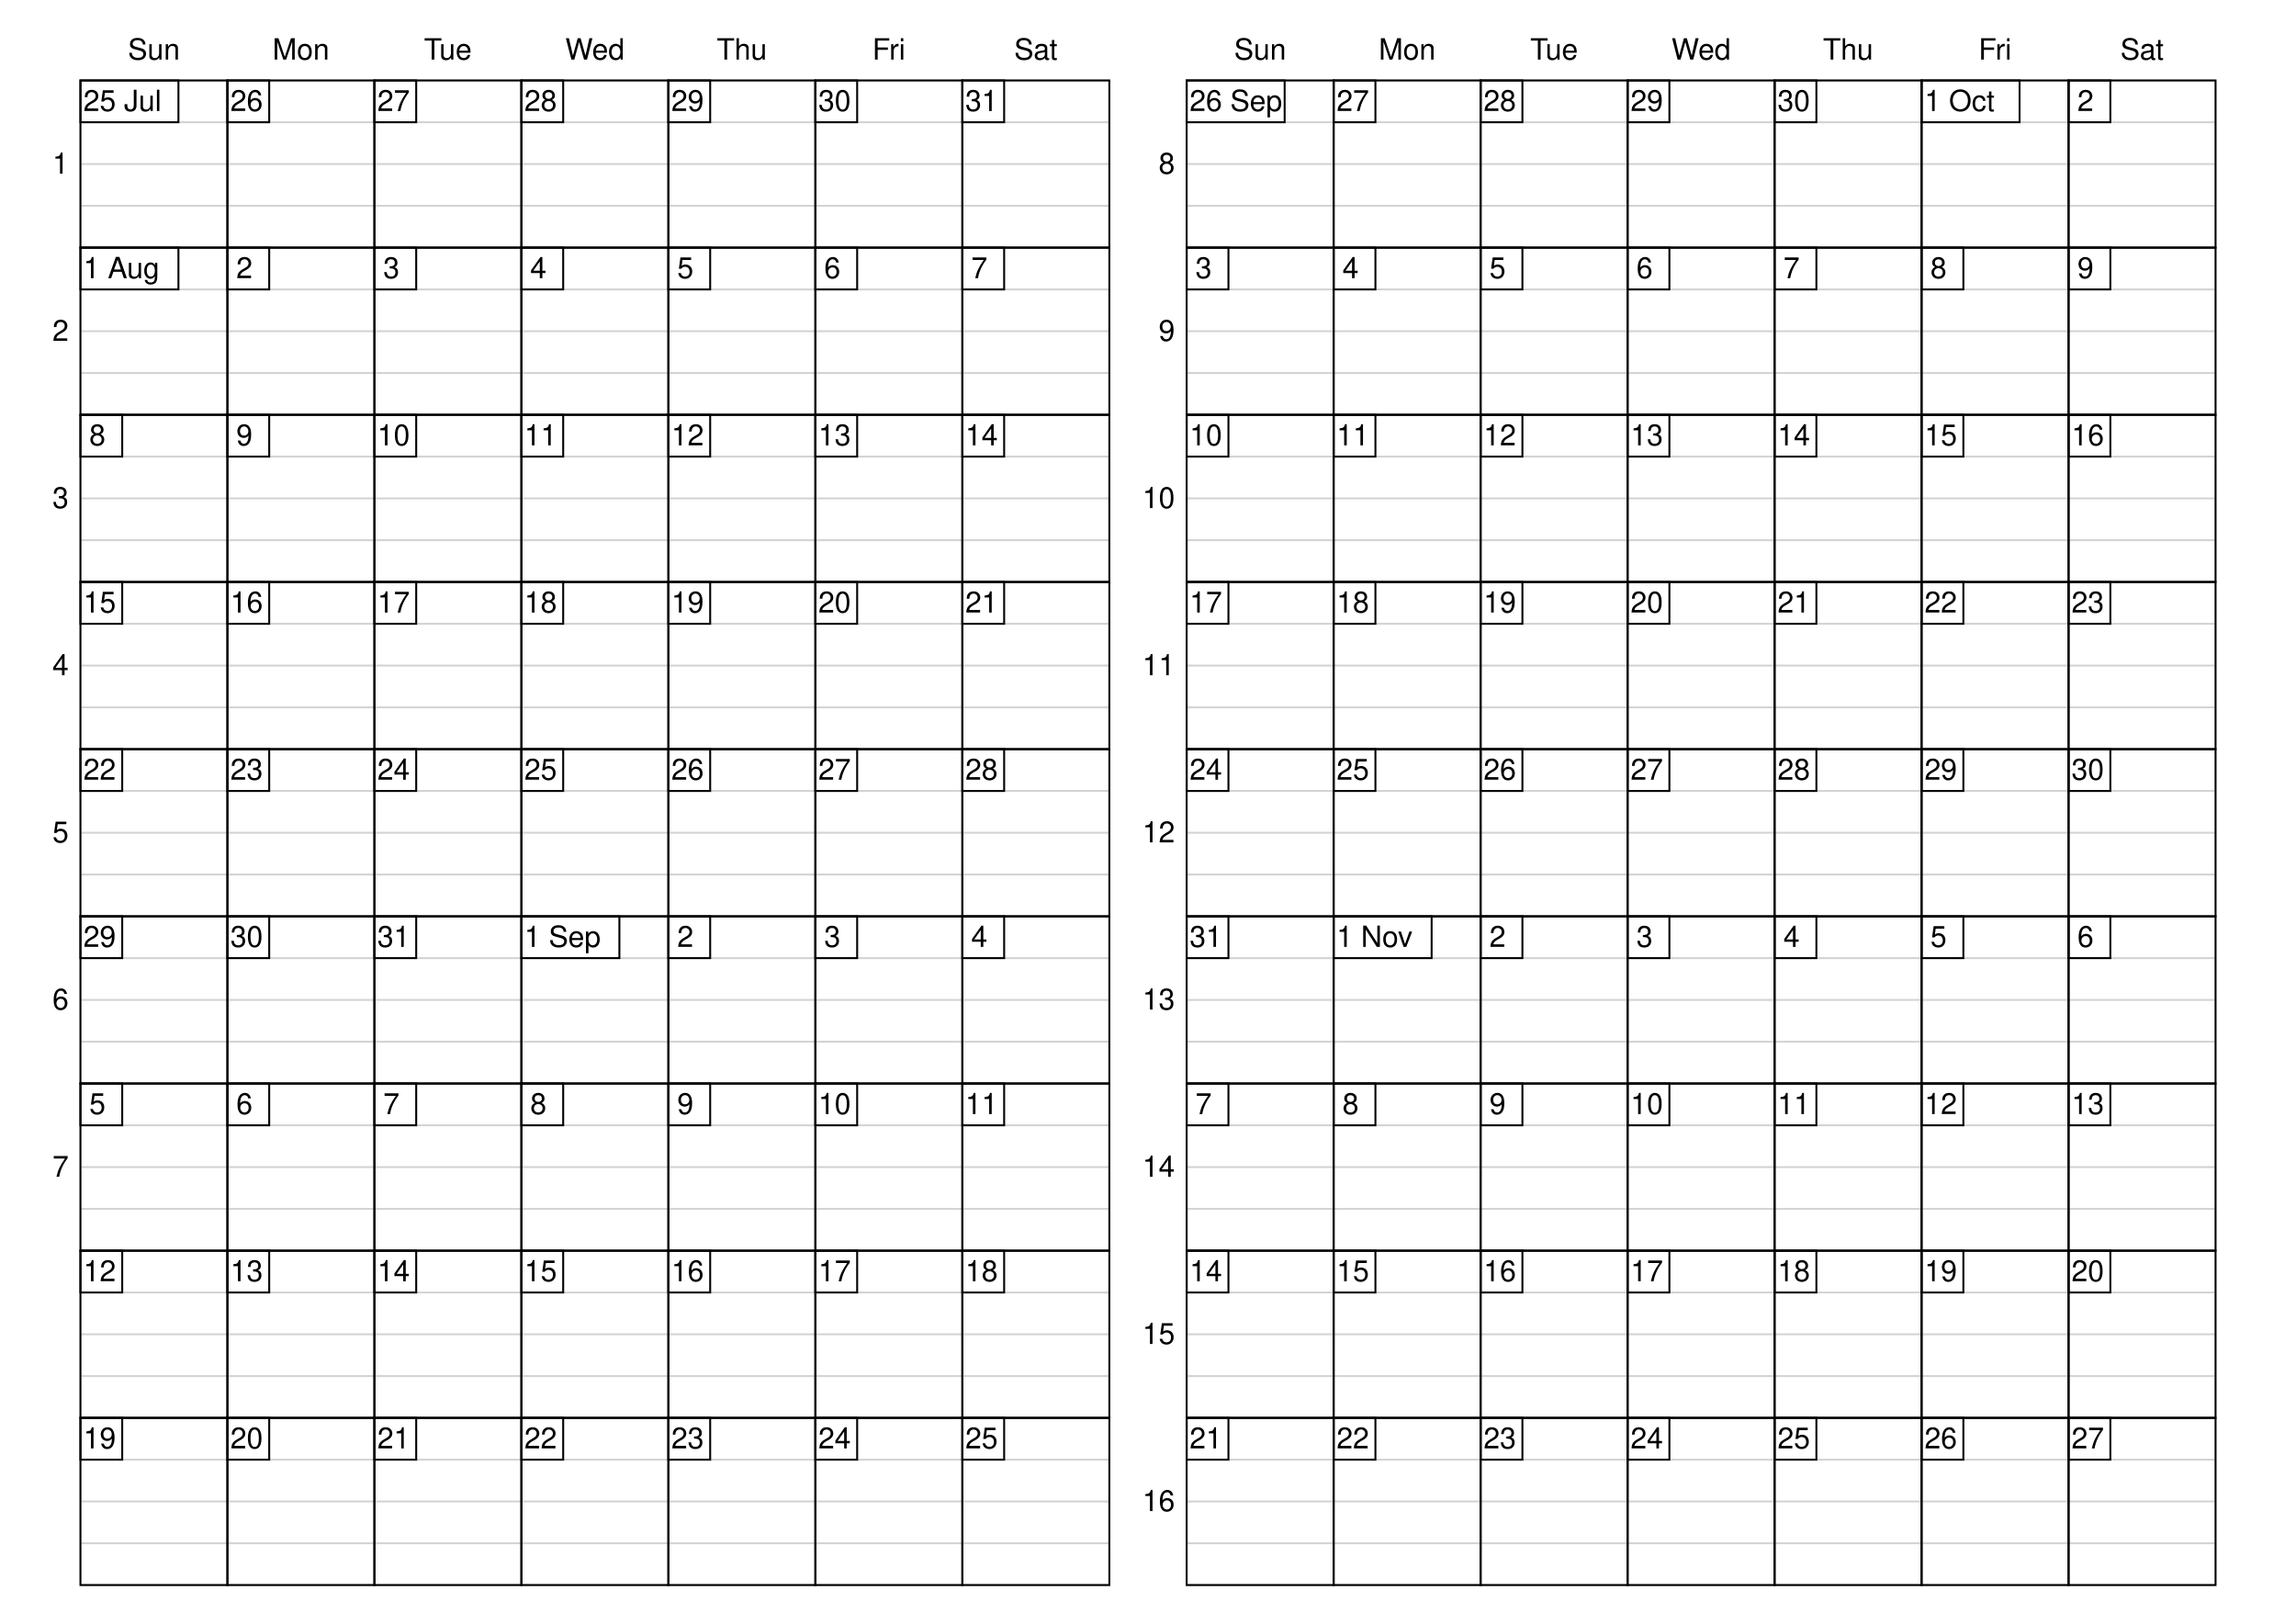
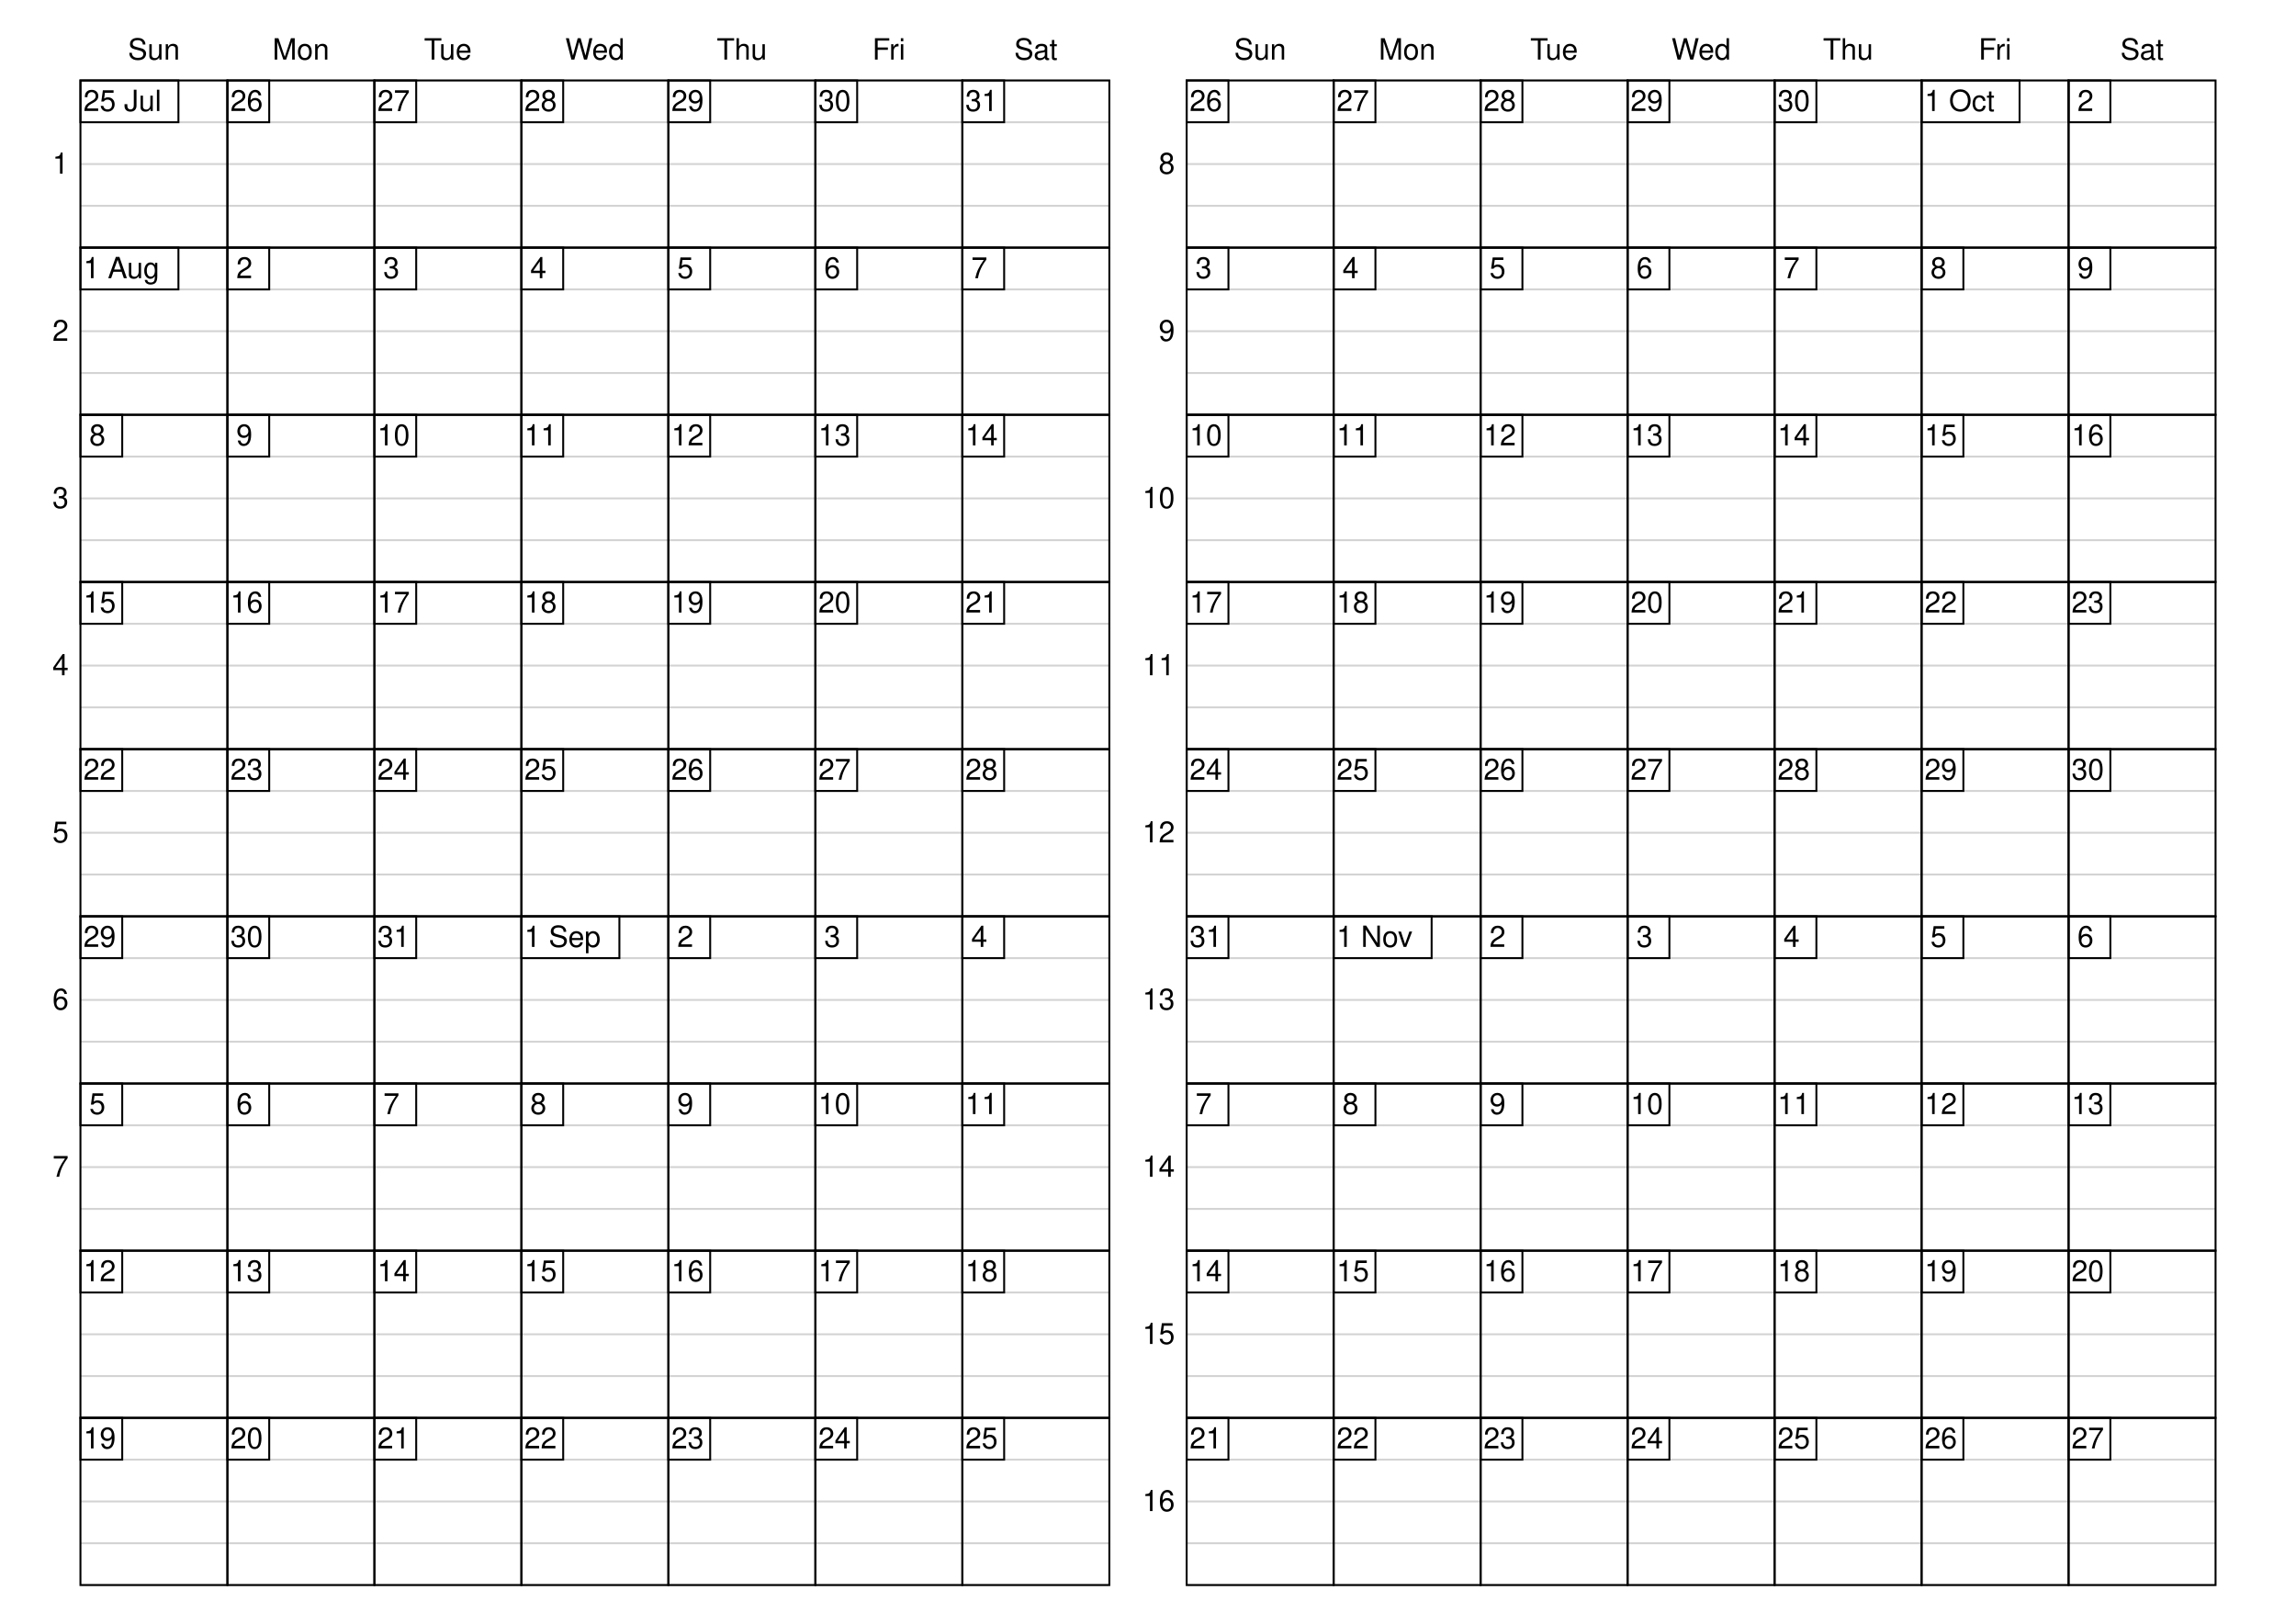
<svg xmlns="http://www.w3.org/2000/svg" baseProfile="full" height="840.0" version="1.1" width="1188.0">
  <defs />
  <line stroke="lightgrey" x1="41.622" x2="574.0" y1="41.622" y2="41.622" />
  <line stroke="lightgrey" x1="41.622" x2="574.0" y1="63.243" y2="63.243" />
  <line stroke="lightgrey" x1="41.622" x2="574.0" y1="84.865" y2="84.865" />
  <line stroke="lightgrey" x1="41.622" x2="574.0" y1="106.486" y2="106.486" />
  <line stroke="lightgrey" x1="41.622" x2="574.0" y1="128.108" y2="128.108" />
  <line stroke="lightgrey" x1="41.622" x2="574.0" y1="149.73" y2="149.73" />
  <line stroke="lightgrey" x1="41.622" x2="574.0" y1="171.351" y2="171.351" />
  <line stroke="lightgrey" x1="41.622" x2="574.0" y1="192.973" y2="192.973" />
  <line stroke="lightgrey" x1="41.622" x2="574.0" y1="214.595" y2="214.595" />
  <line stroke="lightgrey" x1="41.622" x2="574.0" y1="236.216" y2="236.216" />
  <line stroke="lightgrey" x1="41.622" x2="574.0" y1="257.838" y2="257.838" />
  <line stroke="lightgrey" x1="41.622" x2="574.0" y1="279.459" y2="279.459" />
  <line stroke="lightgrey" x1="41.622" x2="574.0" y1="301.081" y2="301.081" />
  <line stroke="lightgrey" x1="41.622" x2="574.0" y1="322.703" y2="322.703" />
  <line stroke="lightgrey" x1="41.622" x2="574.0" y1="344.324" y2="344.324" />
  <line stroke="lightgrey" x1="41.622" x2="574.0" y1="365.946" y2="365.946" />
  <line stroke="lightgrey" x1="41.622" x2="574.0" y1="387.568" y2="387.568" />
  <line stroke="lightgrey" x1="41.622" x2="574.0" y1="409.189" y2="409.189" />
  <line stroke="lightgrey" x1="41.622" x2="574.0" y1="430.811" y2="430.811" />
  <line stroke="lightgrey" x1="41.622" x2="574.0" y1="452.432" y2="452.432" />
  <line stroke="lightgrey" x1="41.622" x2="574.0" y1="474.054" y2="474.054" />
  <line stroke="lightgrey" x1="41.622" x2="574.0" y1="495.676" y2="495.676" />
  <line stroke="lightgrey" x1="41.622" x2="574.0" y1="517.297" y2="517.297" />
  <line stroke="lightgrey" x1="41.622" x2="574.0" y1="538.919" y2="538.919" />
  <line stroke="lightgrey" x1="41.622" x2="574.0" y1="560.541" y2="560.541" />
  <line stroke="lightgrey" x1="41.622" x2="574.0" y1="582.162" y2="582.162" />
  <line stroke="lightgrey" x1="41.622" x2="574.0" y1="603.784" y2="603.784" />
  <line stroke="lightgrey" x1="41.622" x2="574.0" y1="625.405" y2="625.405" />
  <line stroke="lightgrey" x1="41.622" x2="574.0" y1="647.027" y2="647.027" />
  <line stroke="lightgrey" x1="41.622" x2="574.0" y1="668.649" y2="668.649" />
  <line stroke="lightgrey" x1="41.622" x2="574.0" y1="690.27" y2="690.27" />
  <line stroke="lightgrey" x1="41.622" x2="574.0" y1="711.892" y2="711.892" />
  <line stroke="lightgrey" x1="41.622" x2="574.0" y1="733.514" y2="733.514" />
  <line stroke="lightgrey" x1="41.622" x2="574.0" y1="755.135" y2="755.135" />
  <line stroke="lightgrey" x1="41.622" x2="574.0" y1="776.757" y2="776.757" />
  <line stroke="lightgrey" x1="41.622" x2="574.0" y1="798.378" y2="798.378" />
  <line stroke="lightgrey" x1="41.622" x2="574.0" y1="820" y2="820" />
  <rect fill="none" height="86.486" stroke="black" width="76.054" x="41.622" y="41.622" />
  <text fill="black" font-family="Helvetica" font-size="15.135" style="baseline-shift:-33%;text-anchor:end" x="35.537" y="84.865">1</text>
  <text fill="black" font-family="Helvetica" font-size="15.135" style="baseline-shift-33%;text-anchor:middle" x="79.649" y="30.811">Sun</text>
  <rect fill="none" height="21.622" stroke="black" width="50.703" x="41.622" y="41.622" />
  <text fill="black" font-family="Helvetica" font-size="15.135" style="baseline-shift:-33%" x="43.143" y="52.432">25 Jul</text>
  <rect fill="none" height="86.486" stroke="black" width="76.054" x="117.676" y="41.622" />
  <text fill="black" font-family="Helvetica" font-size="15.135" style="baseline-shift-33%;text-anchor:middle" x="155.703" y="30.811">Mon</text>
  <rect fill="none" height="21.622" stroke="black" width="21.622" x="117.676" y="41.622" />
  <text fill="black" font-family="Helvetica" font-size="15.135" style="baseline-shift:-33%" x="119.197" y="52.432">26</text>
  <rect fill="none" height="86.486" stroke="black" width="76.054" x="193.73" y="41.622" />
  <text fill="black" font-family="Helvetica" font-size="15.135" style="baseline-shift-33%;text-anchor:middle" x="231.757" y="30.811">Tue</text>
  <rect fill="none" height="21.622" stroke="black" width="21.622" x="193.73" y="41.622" />
  <text fill="black" font-family="Helvetica" font-size="15.135" style="baseline-shift:-33%" x="195.251" y="52.432">27</text>
  <rect fill="none" height="86.486" stroke="black" width="76.054" x="269.784" y="41.622" />
  <text fill="black" font-family="Helvetica" font-size="15.135" style="baseline-shift-33%;text-anchor:middle" x="307.811" y="30.811">Wed</text>
  <rect fill="none" height="21.622" stroke="black" width="21.622" x="269.784" y="41.622" />
  <text fill="black" font-family="Helvetica" font-size="15.135" style="baseline-shift:-33%" x="271.305" y="52.432">28</text>
  <rect fill="none" height="86.486" stroke="black" width="76.054" x="345.838" y="41.622" />
  <text fill="black" font-family="Helvetica" font-size="15.135" style="baseline-shift-33%;text-anchor:middle" x="383.865" y="30.811">Thu</text>
  <rect fill="none" height="21.622" stroke="black" width="21.622" x="345.838" y="41.622" />
  <text fill="black" font-family="Helvetica" font-size="15.135" style="baseline-shift:-33%" x="347.359" y="52.432">29</text>
  <rect fill="none" height="86.486" stroke="black" width="76.054" x="421.892" y="41.622" />
  <text fill="black" font-family="Helvetica" font-size="15.135" style="baseline-shift-33%;text-anchor:middle" x="459.919" y="30.811">Fri</text>
  <rect fill="none" height="21.622" stroke="black" width="21.622" x="421.892" y="41.622" />
  <text fill="black" font-family="Helvetica" font-size="15.135" style="baseline-shift:-33%" x="423.413" y="52.432">30</text>
  <rect fill="none" height="86.486" stroke="black" width="76.054" x="497.946" y="41.622" />
  <text fill="black" font-family="Helvetica" font-size="15.135" style="baseline-shift-33%;text-anchor:middle" x="535.973" y="30.811">Sat</text>
  <rect fill="none" height="21.622" stroke="black" width="21.622" x="497.946" y="41.622" />
  <text fill="black" font-family="Helvetica" font-size="15.135" style="baseline-shift:-33%" x="499.467" y="52.432">31</text>
  <rect fill="none" height="86.486" stroke="black" width="76.054" x="41.622" y="128.108" />
  <text fill="black" font-family="Helvetica" font-size="15.135" style="baseline-shift:-33%;text-anchor:end" x="35.537" y="171.351">2</text>
  <rect fill="none" height="21.622" stroke="black" width="50.703" x="41.622" y="128.108" />
  <text fill="black" font-family="Helvetica" font-size="15.135" style="baseline-shift:-33%" x="43.143" y="138.919">1 Aug</text>
  <rect fill="none" height="86.486" stroke="black" width="76.054" x="117.676" y="128.108" />
  <rect fill="none" height="21.622" stroke="black" width="21.622" x="117.676" y="128.108" />
  <text fill="black" font-family="Helvetica" font-size="15.135" style="baseline-shift:-33%" x="122.239" y="138.919">2</text>
  <rect fill="none" height="86.486" stroke="black" width="76.054" x="193.73" y="128.108" />
  <rect fill="none" height="21.622" stroke="black" width="21.622" x="193.73" y="128.108" />
  <text fill="black" font-family="Helvetica" font-size="15.135" style="baseline-shift:-33%" x="198.293" y="138.919">3</text>
  <rect fill="none" height="86.486" stroke="black" width="76.054" x="269.784" y="128.108" />
  <rect fill="none" height="21.622" stroke="black" width="21.622" x="269.784" y="128.108" />
  <text fill="black" font-family="Helvetica" font-size="15.135" style="baseline-shift:-33%" x="274.347" y="138.919">4</text>
  <rect fill="none" height="86.486" stroke="black" width="76.054" x="345.838" y="128.108" />
  <rect fill="none" height="21.622" stroke="black" width="21.622" x="345.838" y="128.108" />
  <text fill="black" font-family="Helvetica" font-size="15.135" style="baseline-shift:-33%" x="350.401" y="138.919">5</text>
  <rect fill="none" height="86.486" stroke="black" width="76.054" x="421.892" y="128.108" />
  <rect fill="none" height="21.622" stroke="black" width="21.622" x="421.892" y="128.108" />
  <text fill="black" font-family="Helvetica" font-size="15.135" style="baseline-shift:-33%" x="426.455" y="138.919">6</text>
  <rect fill="none" height="86.486" stroke="black" width="76.054" x="497.946" y="128.108" />
  <rect fill="none" height="21.622" stroke="black" width="21.622" x="497.946" y="128.108" />
  <text fill="black" font-family="Helvetica" font-size="15.135" style="baseline-shift:-33%" x="502.509" y="138.919">7</text>
  <rect fill="none" height="86.486" stroke="black" width="76.054" x="41.622" y="214.595" />
  <text fill="black" font-family="Helvetica" font-size="15.135" style="baseline-shift:-33%;text-anchor:end" x="35.537" y="257.838">3</text>
  <rect fill="none" height="21.622" stroke="black" width="21.622" x="41.622" y="214.595" />
  <text fill="black" font-family="Helvetica" font-size="15.135" style="baseline-shift:-33%" x="46.185" y="225.405">8</text>
  <rect fill="none" height="86.486" stroke="black" width="76.054" x="117.676" y="214.595" />
  <rect fill="none" height="21.622" stroke="black" width="21.622" x="117.676" y="214.595" />
  <text fill="black" font-family="Helvetica" font-size="15.135" style="baseline-shift:-33%" x="122.239" y="225.405">9</text>
  <rect fill="none" height="86.486" stroke="black" width="76.054" x="193.73" y="214.595" />
  <rect fill="none" height="21.622" stroke="black" width="21.622" x="193.73" y="214.595" />
  <text fill="black" font-family="Helvetica" font-size="15.135" style="baseline-shift:-33%" x="195.251" y="225.405">10</text>
  <rect fill="none" height="86.486" stroke="black" width="76.054" x="269.784" y="214.595" />
  <rect fill="none" height="21.622" stroke="black" width="21.622" x="269.784" y="214.595" />
  <text fill="black" font-family="Helvetica" font-size="15.135" style="baseline-shift:-33%" x="271.305" y="225.405">11</text>
  <rect fill="none" height="86.486" stroke="black" width="76.054" x="345.838" y="214.595" />
  <rect fill="none" height="21.622" stroke="black" width="21.622" x="345.838" y="214.595" />
  <text fill="black" font-family="Helvetica" font-size="15.135" style="baseline-shift:-33%" x="347.359" y="225.405">12</text>
  <rect fill="none" height="86.486" stroke="black" width="76.054" x="421.892" y="214.595" />
  <rect fill="none" height="21.622" stroke="black" width="21.622" x="421.892" y="214.595" />
  <text fill="black" font-family="Helvetica" font-size="15.135" style="baseline-shift:-33%" x="423.413" y="225.405">13</text>
  <rect fill="none" height="86.486" stroke="black" width="76.054" x="497.946" y="214.595" />
  <rect fill="none" height="21.622" stroke="black" width="21.622" x="497.946" y="214.595" />
  <text fill="black" font-family="Helvetica" font-size="15.135" style="baseline-shift:-33%" x="499.467" y="225.405">14</text>
  <rect fill="none" height="86.486" stroke="black" width="76.054" x="41.622" y="301.081" />
  <text fill="black" font-family="Helvetica" font-size="15.135" style="baseline-shift:-33%;text-anchor:end" x="35.537" y="344.324">4</text>
  <rect fill="none" height="21.622" stroke="black" width="21.622" x="41.622" y="301.081" />
  <text fill="black" font-family="Helvetica" font-size="15.135" style="baseline-shift:-33%" x="43.143" y="311.892">15</text>
  <rect fill="none" height="86.486" stroke="black" width="76.054" x="117.676" y="301.081" />
  <rect fill="none" height="21.622" stroke="black" width="21.622" x="117.676" y="301.081" />
  <text fill="black" font-family="Helvetica" font-size="15.135" style="baseline-shift:-33%" x="119.197" y="311.892">16</text>
  <rect fill="none" height="86.486" stroke="black" width="76.054" x="193.73" y="301.081" />
  <rect fill="none" height="21.622" stroke="black" width="21.622" x="193.73" y="301.081" />
  <text fill="black" font-family="Helvetica" font-size="15.135" style="baseline-shift:-33%" x="195.251" y="311.892">17</text>
  <rect fill="none" height="86.486" stroke="black" width="76.054" x="269.784" y="301.081" />
  <rect fill="none" height="21.622" stroke="black" width="21.622" x="269.784" y="301.081" />
  <text fill="black" font-family="Helvetica" font-size="15.135" style="baseline-shift:-33%" x="271.305" y="311.892">18</text>
  <rect fill="none" height="86.486" stroke="black" width="76.054" x="345.838" y="301.081" />
  <rect fill="none" height="21.622" stroke="black" width="21.622" x="345.838" y="301.081" />
  <text fill="black" font-family="Helvetica" font-size="15.135" style="baseline-shift:-33%" x="347.359" y="311.892">19</text>
  <rect fill="none" height="86.486" stroke="black" width="76.054" x="421.892" y="301.081" />
  <rect fill="none" height="21.622" stroke="black" width="21.622" x="421.892" y="301.081" />
  <text fill="black" font-family="Helvetica" font-size="15.135" style="baseline-shift:-33%" x="423.413" y="311.892">20</text>
  <rect fill="none" height="86.486" stroke="black" width="76.054" x="497.946" y="301.081" />
  <rect fill="none" height="21.622" stroke="black" width="21.622" x="497.946" y="301.081" />
  <text fill="black" font-family="Helvetica" font-size="15.135" style="baseline-shift:-33%" x="499.467" y="311.892">21</text>
  <rect fill="none" height="86.486" stroke="black" width="76.054" x="41.622" y="387.568" />
  <text fill="black" font-family="Helvetica" font-size="15.135" style="baseline-shift:-33%;text-anchor:end" x="35.537" y="430.811">5</text>
  <rect fill="none" height="21.622" stroke="black" width="21.622" x="41.622" y="387.568" />
  <text fill="black" font-family="Helvetica" font-size="15.135" style="baseline-shift:-33%" x="43.143" y="398.378">22</text>
  <rect fill="none" height="86.486" stroke="black" width="76.054" x="117.676" y="387.568" />
  <rect fill="none" height="21.622" stroke="black" width="21.622" x="117.676" y="387.568" />
  <text fill="black" font-family="Helvetica" font-size="15.135" style="baseline-shift:-33%" x="119.197" y="398.378">23</text>
  <rect fill="none" height="86.486" stroke="black" width="76.054" x="193.73" y="387.568" />
  <rect fill="none" height="21.622" stroke="black" width="21.622" x="193.73" y="387.568" />
  <text fill="black" font-family="Helvetica" font-size="15.135" style="baseline-shift:-33%" x="195.251" y="398.378">24</text>
  <rect fill="none" height="86.486" stroke="black" width="76.054" x="269.784" y="387.568" />
  <rect fill="none" height="21.622" stroke="black" width="21.622" x="269.784" y="387.568" />
  <text fill="black" font-family="Helvetica" font-size="15.135" style="baseline-shift:-33%" x="271.305" y="398.378">25</text>
  <rect fill="none" height="86.486" stroke="black" width="76.054" x="345.838" y="387.568" />
  <rect fill="none" height="21.622" stroke="black" width="21.622" x="345.838" y="387.568" />
  <text fill="black" font-family="Helvetica" font-size="15.135" style="baseline-shift:-33%" x="347.359" y="398.378">26</text>
  <rect fill="none" height="86.486" stroke="black" width="76.054" x="421.892" y="387.568" />
  <rect fill="none" height="21.622" stroke="black" width="21.622" x="421.892" y="387.568" />
  <text fill="black" font-family="Helvetica" font-size="15.135" style="baseline-shift:-33%" x="423.413" y="398.378">27</text>
  <rect fill="none" height="86.486" stroke="black" width="76.054" x="497.946" y="387.568" />
  <rect fill="none" height="21.622" stroke="black" width="21.622" x="497.946" y="387.568" />
  <text fill="black" font-family="Helvetica" font-size="15.135" style="baseline-shift:-33%" x="499.467" y="398.378">28</text>
  <rect fill="none" height="86.486" stroke="black" width="76.054" x="41.622" y="474.054" />
  <text fill="black" font-family="Helvetica" font-size="15.135" style="baseline-shift:-33%;text-anchor:end" x="35.537" y="517.297">6</text>
  <rect fill="none" height="21.622" stroke="black" width="21.622" x="41.622" y="474.054" />
  <text fill="black" font-family="Helvetica" font-size="15.135" style="baseline-shift:-33%" x="43.143" y="484.865">29</text>
  <rect fill="none" height="86.486" stroke="black" width="76.054" x="117.676" y="474.054" />
  <rect fill="none" height="21.622" stroke="black" width="21.622" x="117.676" y="474.054" />
  <text fill="black" font-family="Helvetica" font-size="15.135" style="baseline-shift:-33%" x="119.197" y="484.865">30</text>
  <rect fill="none" height="86.486" stroke="black" width="76.054" x="193.73" y="474.054" />
  <rect fill="none" height="21.622" stroke="black" width="21.622" x="193.73" y="474.054" />
  <text fill="black" font-family="Helvetica" font-size="15.135" style="baseline-shift:-33%" x="195.251" y="484.865">31</text>
  <rect fill="none" height="86.486" stroke="black" width="76.054" x="269.784" y="474.054" />
  <rect fill="none" height="21.622" stroke="black" width="50.703" x="269.784" y="474.054" />
  <text fill="black" font-family="Helvetica" font-size="15.135" style="baseline-shift:-33%" x="271.305" y="484.865">1 Sep</text>
  <rect fill="none" height="86.486" stroke="black" width="76.054" x="345.838" y="474.054" />
  <rect fill="none" height="21.622" stroke="black" width="21.622" x="345.838" y="474.054" />
  <text fill="black" font-family="Helvetica" font-size="15.135" style="baseline-shift:-33%" x="350.401" y="484.865">2</text>
  <rect fill="none" height="86.486" stroke="black" width="76.054" x="421.892" y="474.054" />
  <rect fill="none" height="21.622" stroke="black" width="21.622" x="421.892" y="474.054" />
  <text fill="black" font-family="Helvetica" font-size="15.135" style="baseline-shift:-33%" x="426.455" y="484.865">3</text>
  <rect fill="none" height="86.486" stroke="black" width="76.054" x="497.946" y="474.054" />
  <rect fill="none" height="21.622" stroke="black" width="21.622" x="497.946" y="474.054" />
  <text fill="black" font-family="Helvetica" font-size="15.135" style="baseline-shift:-33%" x="502.509" y="484.865">4</text>
  <rect fill="none" height="86.486" stroke="black" width="76.054" x="41.622" y="560.541" />
  <text fill="black" font-family="Helvetica" font-size="15.135" style="baseline-shift:-33%;text-anchor:end" x="35.537" y="603.784">7</text>
  <rect fill="none" height="21.622" stroke="black" width="21.622" x="41.622" y="560.541" />
  <text fill="black" font-family="Helvetica" font-size="15.135" style="baseline-shift:-33%" x="46.185" y="571.351">5</text>
  <rect fill="none" height="86.486" stroke="black" width="76.054" x="117.676" y="560.541" />
  <rect fill="none" height="21.622" stroke="black" width="21.622" x="117.676" y="560.541" />
  <text fill="black" font-family="Helvetica" font-size="15.135" style="baseline-shift:-33%" x="122.239" y="571.351">6</text>
  <rect fill="none" height="86.486" stroke="black" width="76.054" x="193.73" y="560.541" />
  <rect fill="none" height="21.622" stroke="black" width="21.622" x="193.73" y="560.541" />
  <text fill="black" font-family="Helvetica" font-size="15.135" style="baseline-shift:-33%" x="198.293" y="571.351">7</text>
  <rect fill="none" height="86.486" stroke="black" width="76.054" x="269.784" y="560.541" />
  <rect fill="none" height="21.622" stroke="black" width="21.622" x="269.784" y="560.541" />
  <text fill="black" font-family="Helvetica" font-size="15.135" style="baseline-shift:-33%" x="274.347" y="571.351">8</text>
  <rect fill="none" height="86.486" stroke="black" width="76.054" x="345.838" y="560.541" />
  <rect fill="none" height="21.622" stroke="black" width="21.622" x="345.838" y="560.541" />
  <text fill="black" font-family="Helvetica" font-size="15.135" style="baseline-shift:-33%" x="350.401" y="571.351">9</text>
  <rect fill="none" height="86.486" stroke="black" width="76.054" x="421.892" y="560.541" />
  <rect fill="none" height="21.622" stroke="black" width="21.622" x="421.892" y="560.541" />
  <text fill="black" font-family="Helvetica" font-size="15.135" style="baseline-shift:-33%" x="423.413" y="571.351">10</text>
  <rect fill="none" height="86.486" stroke="black" width="76.054" x="497.946" y="560.541" />
  <rect fill="none" height="21.622" stroke="black" width="21.622" x="497.946" y="560.541" />
  <text fill="black" font-family="Helvetica" font-size="15.135" style="baseline-shift:-33%" x="499.467" y="571.351">11</text>
  <rect fill="none" height="86.486" stroke="black" width="76.054" x="41.622" y="647.027" />
  <rect fill="none" height="21.622" stroke="black" width="21.622" x="41.622" y="647.027" />
  <text fill="black" font-family="Helvetica" font-size="15.135" style="baseline-shift:-33%" x="43.143" y="657.838">12</text>
  <rect fill="none" height="86.486" stroke="black" width="76.054" x="117.676" y="647.027" />
  <rect fill="none" height="21.622" stroke="black" width="21.622" x="117.676" y="647.027" />
  <text fill="black" font-family="Helvetica" font-size="15.135" style="baseline-shift:-33%" x="119.197" y="657.838">13</text>
  <rect fill="none" height="86.486" stroke="black" width="76.054" x="193.73" y="647.027" />
  <rect fill="none" height="21.622" stroke="black" width="21.622" x="193.73" y="647.027" />
  <text fill="black" font-family="Helvetica" font-size="15.135" style="baseline-shift:-33%" x="195.251" y="657.838">14</text>
  <rect fill="none" height="86.486" stroke="black" width="76.054" x="269.784" y="647.027" />
  <rect fill="none" height="21.622" stroke="black" width="21.622" x="269.784" y="647.027" />
  <text fill="black" font-family="Helvetica" font-size="15.135" style="baseline-shift:-33%" x="271.305" y="657.838">15</text>
  <rect fill="none" height="86.486" stroke="black" width="76.054" x="345.838" y="647.027" />
  <rect fill="none" height="21.622" stroke="black" width="21.622" x="345.838" y="647.027" />
  <text fill="black" font-family="Helvetica" font-size="15.135" style="baseline-shift:-33%" x="347.359" y="657.838">16</text>
  <rect fill="none" height="86.486" stroke="black" width="76.054" x="421.892" y="647.027" />
  <rect fill="none" height="21.622" stroke="black" width="21.622" x="421.892" y="647.027" />
  <text fill="black" font-family="Helvetica" font-size="15.135" style="baseline-shift:-33%" x="423.413" y="657.838">17</text>
  <rect fill="none" height="86.486" stroke="black" width="76.054" x="497.946" y="647.027" />
  <rect fill="none" height="21.622" stroke="black" width="21.622" x="497.946" y="647.027" />
  <text fill="black" font-family="Helvetica" font-size="15.135" style="baseline-shift:-33%" x="499.467" y="657.838">18</text>
  <rect fill="none" height="86.486" stroke="black" width="76.054" x="41.622" y="733.514" />
  <rect fill="none" height="21.622" stroke="black" width="21.622" x="41.622" y="733.514" />
  <text fill="black" font-family="Helvetica" font-size="15.135" style="baseline-shift:-33%" x="43.143" y="744.324">19</text>
  <rect fill="none" height="86.486" stroke="black" width="76.054" x="117.676" y="733.514" />
  <rect fill="none" height="21.622" stroke="black" width="21.622" x="117.676" y="733.514" />
  <text fill="black" font-family="Helvetica" font-size="15.135" style="baseline-shift:-33%" x="119.197" y="744.324">20</text>
  <rect fill="none" height="86.486" stroke="black" width="76.054" x="193.73" y="733.514" />
  <rect fill="none" height="21.622" stroke="black" width="21.622" x="193.73" y="733.514" />
  <text fill="black" font-family="Helvetica" font-size="15.135" style="baseline-shift:-33%" x="195.251" y="744.324">21</text>
  <rect fill="none" height="86.486" stroke="black" width="76.054" x="269.784" y="733.514" />
  <rect fill="none" height="21.622" stroke="black" width="21.622" x="269.784" y="733.514" />
  <text fill="black" font-family="Helvetica" font-size="15.135" style="baseline-shift:-33%" x="271.305" y="744.324">22</text>
  <rect fill="none" height="86.486" stroke="black" width="76.054" x="345.838" y="733.514" />
  <rect fill="none" height="21.622" stroke="black" width="21.622" x="345.838" y="733.514" />
  <text fill="black" font-family="Helvetica" font-size="15.135" style="baseline-shift:-33%" x="347.359" y="744.324">23</text>
  <rect fill="none" height="86.486" stroke="black" width="76.054" x="421.892" y="733.514" />
  <rect fill="none" height="21.622" stroke="black" width="21.622" x="421.892" y="733.514" />
  <text fill="black" font-family="Helvetica" font-size="15.135" style="baseline-shift:-33%" x="423.413" y="744.324">24</text>
  <rect fill="none" height="86.486" stroke="black" width="76.054" x="497.946" y="733.514" />
  <rect fill="none" height="21.622" stroke="black" width="21.622" x="497.946" y="733.514" />
  <text fill="black" font-family="Helvetica" font-size="15.135" style="baseline-shift:-33%" x="499.467" y="744.324">25</text>
  <line stroke="lightgrey" x1="614.0" x2="1146.378" y1="41.622" y2="41.622" />
  <line stroke="lightgrey" x1="614.0" x2="1146.378" y1="63.243" y2="63.243" />
  <line stroke="lightgrey" x1="614.0" x2="1146.378" y1="84.865" y2="84.865" />
  <line stroke="lightgrey" x1="614.0" x2="1146.378" y1="106.486" y2="106.486" />
  <line stroke="lightgrey" x1="614.0" x2="1146.378" y1="128.108" y2="128.108" />
  <line stroke="lightgrey" x1="614.0" x2="1146.378" y1="149.73" y2="149.73" />
  <line stroke="lightgrey" x1="614.0" x2="1146.378" y1="171.351" y2="171.351" />
  <line stroke="lightgrey" x1="614.0" x2="1146.378" y1="192.973" y2="192.973" />
  <line stroke="lightgrey" x1="614.0" x2="1146.378" y1="214.595" y2="214.595" />
  <line stroke="lightgrey" x1="614.0" x2="1146.378" y1="236.216" y2="236.216" />
  <line stroke="lightgrey" x1="614.0" x2="1146.378" y1="257.838" y2="257.838" />
  <line stroke="lightgrey" x1="614.0" x2="1146.378" y1="279.459" y2="279.459" />
  <line stroke="lightgrey" x1="614.0" x2="1146.378" y1="301.081" y2="301.081" />
  <line stroke="lightgrey" x1="614.0" x2="1146.378" y1="322.703" y2="322.703" />
  <line stroke="lightgrey" x1="614.0" x2="1146.378" y1="344.324" y2="344.324" />
  <line stroke="lightgrey" x1="614.0" x2="1146.378" y1="365.946" y2="365.946" />
  <line stroke="lightgrey" x1="614.0" x2="1146.378" y1="387.568" y2="387.568" />
  <line stroke="lightgrey" x1="614.0" x2="1146.378" y1="409.189" y2="409.189" />
  <line stroke="lightgrey" x1="614.0" x2="1146.378" y1="430.811" y2="430.811" />
  <line stroke="lightgrey" x1="614.0" x2="1146.378" y1="452.432" y2="452.432" />
  <line stroke="lightgrey" x1="614.0" x2="1146.378" y1="474.054" y2="474.054" />
  <line stroke="lightgrey" x1="614.0" x2="1146.378" y1="495.676" y2="495.676" />
  <line stroke="lightgrey" x1="614.0" x2="1146.378" y1="517.297" y2="517.297" />
  <line stroke="lightgrey" x1="614.0" x2="1146.378" y1="538.919" y2="538.919" />
  <line stroke="lightgrey" x1="614.0" x2="1146.378" y1="560.541" y2="560.541" />
  <line stroke="lightgrey" x1="614.0" x2="1146.378" y1="582.162" y2="582.162" />
  <line stroke="lightgrey" x1="614.0" x2="1146.378" y1="603.784" y2="603.784" />
  <line stroke="lightgrey" x1="614.0" x2="1146.378" y1="625.405" y2="625.405" />
  <line stroke="lightgrey" x1="614.0" x2="1146.378" y1="647.027" y2="647.027" />
  <line stroke="lightgrey" x1="614.0" x2="1146.378" y1="668.649" y2="668.649" />
  <line stroke="lightgrey" x1="614.0" x2="1146.378" y1="690.27" y2="690.27" />
  <line stroke="lightgrey" x1="614.0" x2="1146.378" y1="711.892" y2="711.892" />
  <line stroke="lightgrey" x1="614.0" x2="1146.378" y1="733.514" y2="733.514" />
  <line stroke="lightgrey" x1="614.0" x2="1146.378" y1="755.135" y2="755.135" />
  <line stroke="lightgrey" x1="614.0" x2="1146.378" y1="776.757" y2="776.757" />
  <line stroke="lightgrey" x1="614.0" x2="1146.378" y1="798.378" y2="798.378" />
  <line stroke="lightgrey" x1="614.0" x2="1146.378" y1="820" y2="820" />
  <rect fill="none" height="86.486" stroke="black" width="76.054" x="614.0" y="41.622" />
  <text fill="black" font-family="Helvetica" font-size="15.135" style="baseline-shift:-33%;text-anchor:end" x="607.916" y="84.865">8</text>
  <text fill="black" font-family="Helvetica" font-size="15.135" style="baseline-shift-33%;text-anchor:middle" x="652.027" y="30.811">Sun</text>
-   <rect fill="none" height="21.622" stroke="black" width="50.703" x="614.0" y="41.622" />
-   <text fill="black" font-family="Helvetica" font-size="15.135" style="baseline-shift:-33%" x="615.521" y="52.432">26 Sep</text>
+   <rect fill="none" height="21.622" stroke="black" width="21.622" x="614.0" y="41.622" />
+   <text fill="black" font-family="Helvetica" font-size="15.135" style="baseline-shift:-33%" x="615.521" y="52.432">26</text>
  <rect fill="none" height="86.486" stroke="black" width="76.054" x="690.054" y="41.622" />
  <text fill="black" font-family="Helvetica" font-size="15.135" style="baseline-shift-33%;text-anchor:middle" x="728.081" y="30.811">Mon</text>
  <rect fill="none" height="21.622" stroke="black" width="21.622" x="690.054" y="41.622" />
  <text fill="black" font-family="Helvetica" font-size="15.135" style="baseline-shift:-33%" x="691.575" y="52.432">27</text>
  <rect fill="none" height="86.486" stroke="black" width="76.054" x="766.108" y="41.622" />
  <text fill="black" font-family="Helvetica" font-size="15.135" style="baseline-shift-33%;text-anchor:middle" x="804.135" y="30.811">Tue</text>
  <rect fill="none" height="21.622" stroke="black" width="21.622" x="766.108" y="41.622" />
  <text fill="black" font-family="Helvetica" font-size="15.135" style="baseline-shift:-33%" x="767.629" y="52.432">28</text>
  <rect fill="none" height="86.486" stroke="black" width="76.054" x="842.162" y="41.622" />
  <text fill="black" font-family="Helvetica" font-size="15.135" style="baseline-shift-33%;text-anchor:middle" x="880.189" y="30.811">Wed</text>
  <rect fill="none" height="21.622" stroke="black" width="21.622" x="842.162" y="41.622" />
  <text fill="black" font-family="Helvetica" font-size="15.135" style="baseline-shift:-33%" x="843.683" y="52.432">29</text>
  <rect fill="none" height="86.486" stroke="black" width="76.054" x="918.216" y="41.622" />
  <text fill="black" font-family="Helvetica" font-size="15.135" style="baseline-shift-33%;text-anchor:middle" x="956.243" y="30.811">Thu</text>
  <rect fill="none" height="21.622" stroke="black" width="21.622" x="918.216" y="41.622" />
  <text fill="black" font-family="Helvetica" font-size="15.135" style="baseline-shift:-33%" x="919.737" y="52.432">30</text>
  <rect fill="none" height="86.486" stroke="black" width="76.054" x="994.27" y="41.622" />
  <text fill="black" font-family="Helvetica" font-size="15.135" style="baseline-shift-33%;text-anchor:middle" x="1032.297" y="30.811">Fri</text>
  <rect fill="none" height="21.622" stroke="black" width="50.703" x="994.27" y="41.622" />
  <text fill="black" font-family="Helvetica" font-size="15.135" style="baseline-shift:-33%" x="995.791" y="52.432">1 Oct</text>
  <rect fill="none" height="86.486" stroke="black" width="76.054" x="1070.324" y="41.622" />
  <text fill="black" font-family="Helvetica" font-size="15.135" style="baseline-shift-33%;text-anchor:middle" x="1108.351" y="30.811">Sat</text>
  <rect fill="none" height="21.622" stroke="black" width="21.622" x="1070.324" y="41.622" />
  <text fill="black" font-family="Helvetica" font-size="15.135" style="baseline-shift:-33%" x="1074.888" y="52.432">2</text>
  <rect fill="none" height="86.486" stroke="black" width="76.054" x="614.0" y="128.108" />
  <text fill="black" font-family="Helvetica" font-size="15.135" style="baseline-shift:-33%;text-anchor:end" x="607.916" y="171.351">9</text>
  <rect fill="none" height="21.622" stroke="black" width="21.622" x="614.0" y="128.108" />
  <text fill="black" font-family="Helvetica" font-size="15.135" style="baseline-shift:-33%" x="618.563" y="138.919">3</text>
  <rect fill="none" height="86.486" stroke="black" width="76.054" x="690.054" y="128.108" />
  <rect fill="none" height="21.622" stroke="black" width="21.622" x="690.054" y="128.108" />
  <text fill="black" font-family="Helvetica" font-size="15.135" style="baseline-shift:-33%" x="694.617" y="138.919">4</text>
  <rect fill="none" height="86.486" stroke="black" width="76.054" x="766.108" y="128.108" />
  <rect fill="none" height="21.622" stroke="black" width="21.622" x="766.108" y="128.108" />
  <text fill="black" font-family="Helvetica" font-size="15.135" style="baseline-shift:-33%" x="770.671" y="138.919">5</text>
  <rect fill="none" height="86.486" stroke="black" width="76.054" x="842.162" y="128.108" />
  <rect fill="none" height="21.622" stroke="black" width="21.622" x="842.162" y="128.108" />
  <text fill="black" font-family="Helvetica" font-size="15.135" style="baseline-shift:-33%" x="846.725" y="138.919">6</text>
  <rect fill="none" height="86.486" stroke="black" width="76.054" x="918.216" y="128.108" />
  <rect fill="none" height="21.622" stroke="black" width="21.622" x="918.216" y="128.108" />
  <text fill="black" font-family="Helvetica" font-size="15.135" style="baseline-shift:-33%" x="922.779" y="138.919">7</text>
  <rect fill="none" height="86.486" stroke="black" width="76.054" x="994.27" y="128.108" />
  <rect fill="none" height="21.622" stroke="black" width="21.622" x="994.27" y="128.108" />
  <text fill="black" font-family="Helvetica" font-size="15.135" style="baseline-shift:-33%" x="998.834" y="138.919">8</text>
  <rect fill="none" height="86.486" stroke="black" width="76.054" x="1070.324" y="128.108" />
  <rect fill="none" height="21.622" stroke="black" width="21.622" x="1070.324" y="128.108" />
  <text fill="black" font-family="Helvetica" font-size="15.135" style="baseline-shift:-33%" x="1074.888" y="138.919">9</text>
  <rect fill="none" height="86.486" stroke="black" width="76.054" x="614.0" y="214.595" />
  <text fill="black" font-family="Helvetica" font-size="15.135" style="baseline-shift:-33%;text-anchor:end" x="607.916" y="257.838">10</text>
  <rect fill="none" height="21.622" stroke="black" width="21.622" x="614.0" y="214.595" />
  <text fill="black" font-family="Helvetica" font-size="15.135" style="baseline-shift:-33%" x="615.521" y="225.405">10</text>
  <rect fill="none" height="86.486" stroke="black" width="76.054" x="690.054" y="214.595" />
  <rect fill="none" height="21.622" stroke="black" width="21.622" x="690.054" y="214.595" />
  <text fill="black" font-family="Helvetica" font-size="15.135" style="baseline-shift:-33%" x="691.575" y="225.405">11</text>
  <rect fill="none" height="86.486" stroke="black" width="76.054" x="766.108" y="214.595" />
  <rect fill="none" height="21.622" stroke="black" width="21.622" x="766.108" y="214.595" />
  <text fill="black" font-family="Helvetica" font-size="15.135" style="baseline-shift:-33%" x="767.629" y="225.405">12</text>
  <rect fill="none" height="86.486" stroke="black" width="76.054" x="842.162" y="214.595" />
  <rect fill="none" height="21.622" stroke="black" width="21.622" x="842.162" y="214.595" />
  <text fill="black" font-family="Helvetica" font-size="15.135" style="baseline-shift:-33%" x="843.683" y="225.405">13</text>
  <rect fill="none" height="86.486" stroke="black" width="76.054" x="918.216" y="214.595" />
  <rect fill="none" height="21.622" stroke="black" width="21.622" x="918.216" y="214.595" />
  <text fill="black" font-family="Helvetica" font-size="15.135" style="baseline-shift:-33%" x="919.737" y="225.405">14</text>
  <rect fill="none" height="86.486" stroke="black" width="76.054" x="994.27" y="214.595" />
  <rect fill="none" height="21.622" stroke="black" width="21.622" x="994.27" y="214.595" />
  <text fill="black" font-family="Helvetica" font-size="15.135" style="baseline-shift:-33%" x="995.791" y="225.405">15</text>
  <rect fill="none" height="86.486" stroke="black" width="76.054" x="1070.324" y="214.595" />
  <rect fill="none" height="21.622" stroke="black" width="21.622" x="1070.324" y="214.595" />
  <text fill="black" font-family="Helvetica" font-size="15.135" style="baseline-shift:-33%" x="1071.845" y="225.405">16</text>
  <rect fill="none" height="86.486" stroke="black" width="76.054" x="614.0" y="301.081" />
  <text fill="black" font-family="Helvetica" font-size="15.135" style="baseline-shift:-33%;text-anchor:end" x="607.916" y="344.324">11</text>
  <rect fill="none" height="21.622" stroke="black" width="21.622" x="614.0" y="301.081" />
  <text fill="black" font-family="Helvetica" font-size="15.135" style="baseline-shift:-33%" x="615.521" y="311.892">17</text>
  <rect fill="none" height="86.486" stroke="black" width="76.054" x="690.054" y="301.081" />
  <rect fill="none" height="21.622" stroke="black" width="21.622" x="690.054" y="301.081" />
  <text fill="black" font-family="Helvetica" font-size="15.135" style="baseline-shift:-33%" x="691.575" y="311.892">18</text>
  <rect fill="none" height="86.486" stroke="black" width="76.054" x="766.108" y="301.081" />
  <rect fill="none" height="21.622" stroke="black" width="21.622" x="766.108" y="301.081" />
  <text fill="black" font-family="Helvetica" font-size="15.135" style="baseline-shift:-33%" x="767.629" y="311.892">19</text>
  <rect fill="none" height="86.486" stroke="black" width="76.054" x="842.162" y="301.081" />
  <rect fill="none" height="21.622" stroke="black" width="21.622" x="842.162" y="301.081" />
  <text fill="black" font-family="Helvetica" font-size="15.135" style="baseline-shift:-33%" x="843.683" y="311.892">20</text>
  <rect fill="none" height="86.486" stroke="black" width="76.054" x="918.216" y="301.081" />
  <rect fill="none" height="21.622" stroke="black" width="21.622" x="918.216" y="301.081" />
  <text fill="black" font-family="Helvetica" font-size="15.135" style="baseline-shift:-33%" x="919.737" y="311.892">21</text>
  <rect fill="none" height="86.486" stroke="black" width="76.054" x="994.27" y="301.081" />
  <rect fill="none" height="21.622" stroke="black" width="21.622" x="994.27" y="301.081" />
  <text fill="black" font-family="Helvetica" font-size="15.135" style="baseline-shift:-33%" x="995.791" y="311.892">22</text>
  <rect fill="none" height="86.486" stroke="black" width="76.054" x="1070.324" y="301.081" />
  <rect fill="none" height="21.622" stroke="black" width="21.622" x="1070.324" y="301.081" />
  <text fill="black" font-family="Helvetica" font-size="15.135" style="baseline-shift:-33%" x="1071.845" y="311.892">23</text>
  <rect fill="none" height="86.486" stroke="black" width="76.054" x="614.0" y="387.568" />
  <text fill="black" font-family="Helvetica" font-size="15.135" style="baseline-shift:-33%;text-anchor:end" x="607.916" y="430.811">12</text>
  <rect fill="none" height="21.622" stroke="black" width="21.622" x="614.0" y="387.568" />
  <text fill="black" font-family="Helvetica" font-size="15.135" style="baseline-shift:-33%" x="615.521" y="398.378">24</text>
  <rect fill="none" height="86.486" stroke="black" width="76.054" x="690.054" y="387.568" />
  <rect fill="none" height="21.622" stroke="black" width="21.622" x="690.054" y="387.568" />
  <text fill="black" font-family="Helvetica" font-size="15.135" style="baseline-shift:-33%" x="691.575" y="398.378">25</text>
  <rect fill="none" height="86.486" stroke="black" width="76.054" x="766.108" y="387.568" />
  <rect fill="none" height="21.622" stroke="black" width="21.622" x="766.108" y="387.568" />
  <text fill="black" font-family="Helvetica" font-size="15.135" style="baseline-shift:-33%" x="767.629" y="398.378">26</text>
  <rect fill="none" height="86.486" stroke="black" width="76.054" x="842.162" y="387.568" />
  <rect fill="none" height="21.622" stroke="black" width="21.622" x="842.162" y="387.568" />
  <text fill="black" font-family="Helvetica" font-size="15.135" style="baseline-shift:-33%" x="843.683" y="398.378">27</text>
  <rect fill="none" height="86.486" stroke="black" width="76.054" x="918.216" y="387.568" />
  <rect fill="none" height="21.622" stroke="black" width="21.622" x="918.216" y="387.568" />
  <text fill="black" font-family="Helvetica" font-size="15.135" style="baseline-shift:-33%" x="919.737" y="398.378">28</text>
  <rect fill="none" height="86.486" stroke="black" width="76.054" x="994.27" y="387.568" />
  <rect fill="none" height="21.622" stroke="black" width="21.622" x="994.27" y="387.568" />
  <text fill="black" font-family="Helvetica" font-size="15.135" style="baseline-shift:-33%" x="995.791" y="398.378">29</text>
  <rect fill="none" height="86.486" stroke="black" width="76.054" x="1070.324" y="387.568" />
  <rect fill="none" height="21.622" stroke="black" width="21.622" x="1070.324" y="387.568" />
  <text fill="black" font-family="Helvetica" font-size="15.135" style="baseline-shift:-33%" x="1071.845" y="398.378">30</text>
  <rect fill="none" height="86.486" stroke="black" width="76.054" x="614.0" y="474.054" />
  <text fill="black" font-family="Helvetica" font-size="15.135" style="baseline-shift:-33%;text-anchor:end" x="607.916" y="517.297">13</text>
  <rect fill="none" height="21.622" stroke="black" width="21.622" x="614.0" y="474.054" />
  <text fill="black" font-family="Helvetica" font-size="15.135" style="baseline-shift:-33%" x="615.521" y="484.865">31</text>
  <rect fill="none" height="86.486" stroke="black" width="76.054" x="690.054" y="474.054" />
  <rect fill="none" height="21.622" stroke="black" width="50.703" x="690.054" y="474.054" />
  <text fill="black" font-family="Helvetica" font-size="15.135" style="baseline-shift:-33%" x="691.575" y="484.865">1 Nov</text>
  <rect fill="none" height="86.486" stroke="black" width="76.054" x="766.108" y="474.054" />
  <rect fill="none" height="21.622" stroke="black" width="21.622" x="766.108" y="474.054" />
  <text fill="black" font-family="Helvetica" font-size="15.135" style="baseline-shift:-33%" x="770.671" y="484.865">2</text>
  <rect fill="none" height="86.486" stroke="black" width="76.054" x="842.162" y="474.054" />
  <rect fill="none" height="21.622" stroke="black" width="21.622" x="842.162" y="474.054" />
  <text fill="black" font-family="Helvetica" font-size="15.135" style="baseline-shift:-33%" x="846.725" y="484.865">3</text>
  <rect fill="none" height="86.486" stroke="black" width="76.054" x="918.216" y="474.054" />
  <rect fill="none" height="21.622" stroke="black" width="21.622" x="918.216" y="474.054" />
  <text fill="black" font-family="Helvetica" font-size="15.135" style="baseline-shift:-33%" x="922.779" y="484.865">4</text>
  <rect fill="none" height="86.486" stroke="black" width="76.054" x="994.27" y="474.054" />
  <rect fill="none" height="21.622" stroke="black" width="21.622" x="994.27" y="474.054" />
  <text fill="black" font-family="Helvetica" font-size="15.135" style="baseline-shift:-33%" x="998.834" y="484.865">5</text>
  <rect fill="none" height="86.486" stroke="black" width="76.054" x="1070.324" y="474.054" />
  <rect fill="none" height="21.622" stroke="black" width="21.622" x="1070.324" y="474.054" />
  <text fill="black" font-family="Helvetica" font-size="15.135" style="baseline-shift:-33%" x="1074.888" y="484.865">6</text>
  <rect fill="none" height="86.486" stroke="black" width="76.054" x="614.0" y="560.541" />
  <text fill="black" font-family="Helvetica" font-size="15.135" style="baseline-shift:-33%;text-anchor:end" x="607.916" y="603.784">14</text>
  <rect fill="none" height="21.622" stroke="black" width="21.622" x="614.0" y="560.541" />
  <text fill="black" font-family="Helvetica" font-size="15.135" style="baseline-shift:-33%" x="618.563" y="571.351">7</text>
  <rect fill="none" height="86.486" stroke="black" width="76.054" x="690.054" y="560.541" />
  <rect fill="none" height="21.622" stroke="black" width="21.622" x="690.054" y="560.541" />
  <text fill="black" font-family="Helvetica" font-size="15.135" style="baseline-shift:-33%" x="694.617" y="571.351">8</text>
  <rect fill="none" height="86.486" stroke="black" width="76.054" x="766.108" y="560.541" />
  <rect fill="none" height="21.622" stroke="black" width="21.622" x="766.108" y="560.541" />
  <text fill="black" font-family="Helvetica" font-size="15.135" style="baseline-shift:-33%" x="770.671" y="571.351">9</text>
  <rect fill="none" height="86.486" stroke="black" width="76.054" x="842.162" y="560.541" />
  <rect fill="none" height="21.622" stroke="black" width="21.622" x="842.162" y="560.541" />
  <text fill="black" font-family="Helvetica" font-size="15.135" style="baseline-shift:-33%" x="843.683" y="571.351">10</text>
  <rect fill="none" height="86.486" stroke="black" width="76.054" x="918.216" y="560.541" />
  <rect fill="none" height="21.622" stroke="black" width="21.622" x="918.216" y="560.541" />
  <text fill="black" font-family="Helvetica" font-size="15.135" style="baseline-shift:-33%" x="919.737" y="571.351">11</text>
  <rect fill="none" height="86.486" stroke="black" width="76.054" x="994.27" y="560.541" />
  <rect fill="none" height="21.622" stroke="black" width="21.622" x="994.27" y="560.541" />
  <text fill="black" font-family="Helvetica" font-size="15.135" style="baseline-shift:-33%" x="995.791" y="571.351">12</text>
  <rect fill="none" height="86.486" stroke="black" width="76.054" x="1070.324" y="560.541" />
  <rect fill="none" height="21.622" stroke="black" width="21.622" x="1070.324" y="560.541" />
  <text fill="black" font-family="Helvetica" font-size="15.135" style="baseline-shift:-33%" x="1071.845" y="571.351">13</text>
  <rect fill="none" height="86.486" stroke="black" width="76.054" x="614.0" y="647.027" />
  <text fill="black" font-family="Helvetica" font-size="15.135" style="baseline-shift:-33%;text-anchor:end" x="607.916" y="690.27">15</text>
  <rect fill="none" height="21.622" stroke="black" width="21.622" x="614.0" y="647.027" />
  <text fill="black" font-family="Helvetica" font-size="15.135" style="baseline-shift:-33%" x="615.521" y="657.838">14</text>
  <rect fill="none" height="86.486" stroke="black" width="76.054" x="690.054" y="647.027" />
  <rect fill="none" height="21.622" stroke="black" width="21.622" x="690.054" y="647.027" />
  <text fill="black" font-family="Helvetica" font-size="15.135" style="baseline-shift:-33%" x="691.575" y="657.838">15</text>
  <rect fill="none" height="86.486" stroke="black" width="76.054" x="766.108" y="647.027" />
  <rect fill="none" height="21.622" stroke="black" width="21.622" x="766.108" y="647.027" />
  <text fill="black" font-family="Helvetica" font-size="15.135" style="baseline-shift:-33%" x="767.629" y="657.838">16</text>
  <rect fill="none" height="86.486" stroke="black" width="76.054" x="842.162" y="647.027" />
  <rect fill="none" height="21.622" stroke="black" width="21.622" x="842.162" y="647.027" />
  <text fill="black" font-family="Helvetica" font-size="15.135" style="baseline-shift:-33%" x="843.683" y="657.838">17</text>
  <rect fill="none" height="86.486" stroke="black" width="76.054" x="918.216" y="647.027" />
  <rect fill="none" height="21.622" stroke="black" width="21.622" x="918.216" y="647.027" />
  <text fill="black" font-family="Helvetica" font-size="15.135" style="baseline-shift:-33%" x="919.737" y="657.838">18</text>
  <rect fill="none" height="86.486" stroke="black" width="76.054" x="994.27" y="647.027" />
  <rect fill="none" height="21.622" stroke="black" width="21.622" x="994.27" y="647.027" />
  <text fill="black" font-family="Helvetica" font-size="15.135" style="baseline-shift:-33%" x="995.791" y="657.838">19</text>
  <rect fill="none" height="86.486" stroke="black" width="76.054" x="1070.324" y="647.027" />
  <rect fill="none" height="21.622" stroke="black" width="21.622" x="1070.324" y="647.027" />
  <text fill="black" font-family="Helvetica" font-size="15.135" style="baseline-shift:-33%" x="1071.845" y="657.838">20</text>
  <rect fill="none" height="86.486" stroke="black" width="76.054" x="614.0" y="733.514" />
  <text fill="black" font-family="Helvetica" font-size="15.135" style="baseline-shift:-33%;text-anchor:end" x="607.916" y="776.757">16</text>
  <rect fill="none" height="21.622" stroke="black" width="21.622" x="614.0" y="733.514" />
  <text fill="black" font-family="Helvetica" font-size="15.135" style="baseline-shift:-33%" x="615.521" y="744.324">21</text>
  <rect fill="none" height="86.486" stroke="black" width="76.054" x="690.054" y="733.514" />
  <rect fill="none" height="21.622" stroke="black" width="21.622" x="690.054" y="733.514" />
  <text fill="black" font-family="Helvetica" font-size="15.135" style="baseline-shift:-33%" x="691.575" y="744.324">22</text>
  <rect fill="none" height="86.486" stroke="black" width="76.054" x="766.108" y="733.514" />
  <rect fill="none" height="21.622" stroke="black" width="21.622" x="766.108" y="733.514" />
  <text fill="black" font-family="Helvetica" font-size="15.135" style="baseline-shift:-33%" x="767.629" y="744.324">23</text>
  <rect fill="none" height="86.486" stroke="black" width="76.054" x="842.162" y="733.514" />
  <rect fill="none" height="21.622" stroke="black" width="21.622" x="842.162" y="733.514" />
  <text fill="black" font-family="Helvetica" font-size="15.135" style="baseline-shift:-33%" x="843.683" y="744.324">24</text>
  <rect fill="none" height="86.486" stroke="black" width="76.054" x="918.216" y="733.514" />
  <rect fill="none" height="21.622" stroke="black" width="21.622" x="918.216" y="733.514" />
  <text fill="black" font-family="Helvetica" font-size="15.135" style="baseline-shift:-33%" x="919.737" y="744.324">25</text>
  <rect fill="none" height="86.486" stroke="black" width="76.054" x="994.27" y="733.514" />
  <rect fill="none" height="21.622" stroke="black" width="21.622" x="994.27" y="733.514" />
  <text fill="black" font-family="Helvetica" font-size="15.135" style="baseline-shift:-33%" x="995.791" y="744.324">26</text>
  <rect fill="none" height="86.486" stroke="black" width="76.054" x="1070.324" y="733.514" />
  <rect fill="none" height="21.622" stroke="black" width="21.622" x="1070.324" y="733.514" />
  <text fill="black" font-family="Helvetica" font-size="15.135" style="baseline-shift:-33%" x="1071.845" y="744.324">27</text>
</svg>
